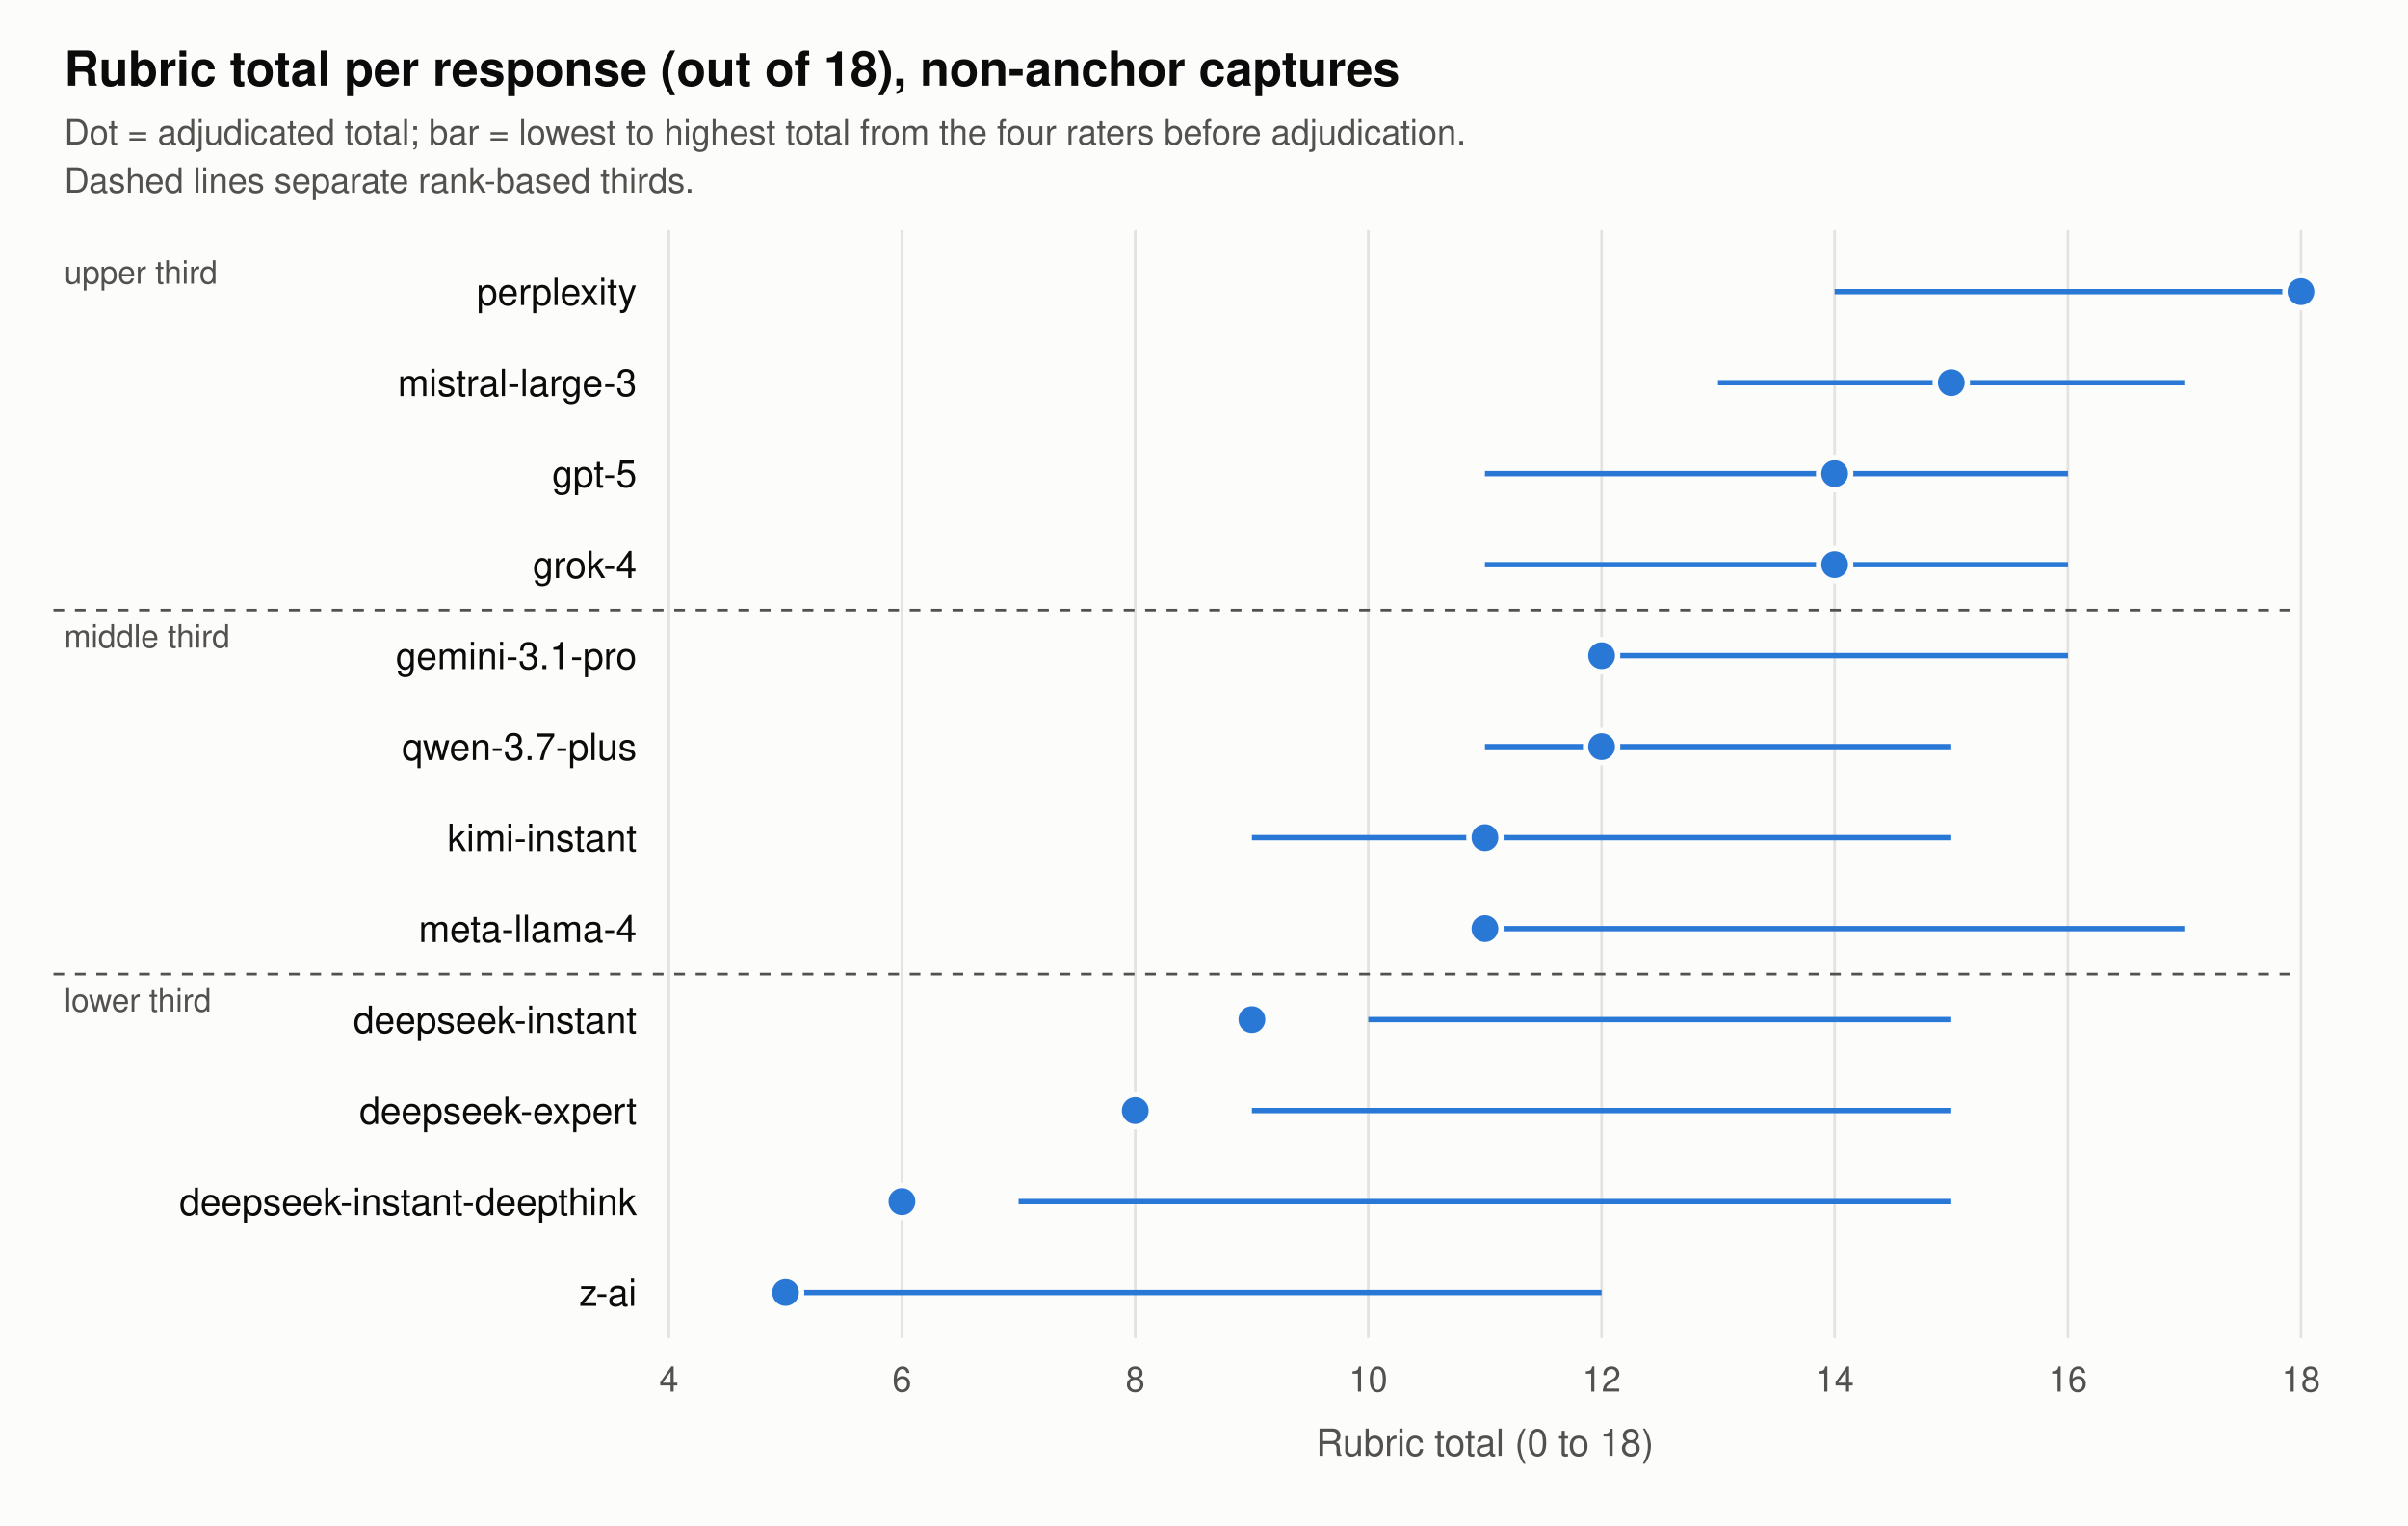
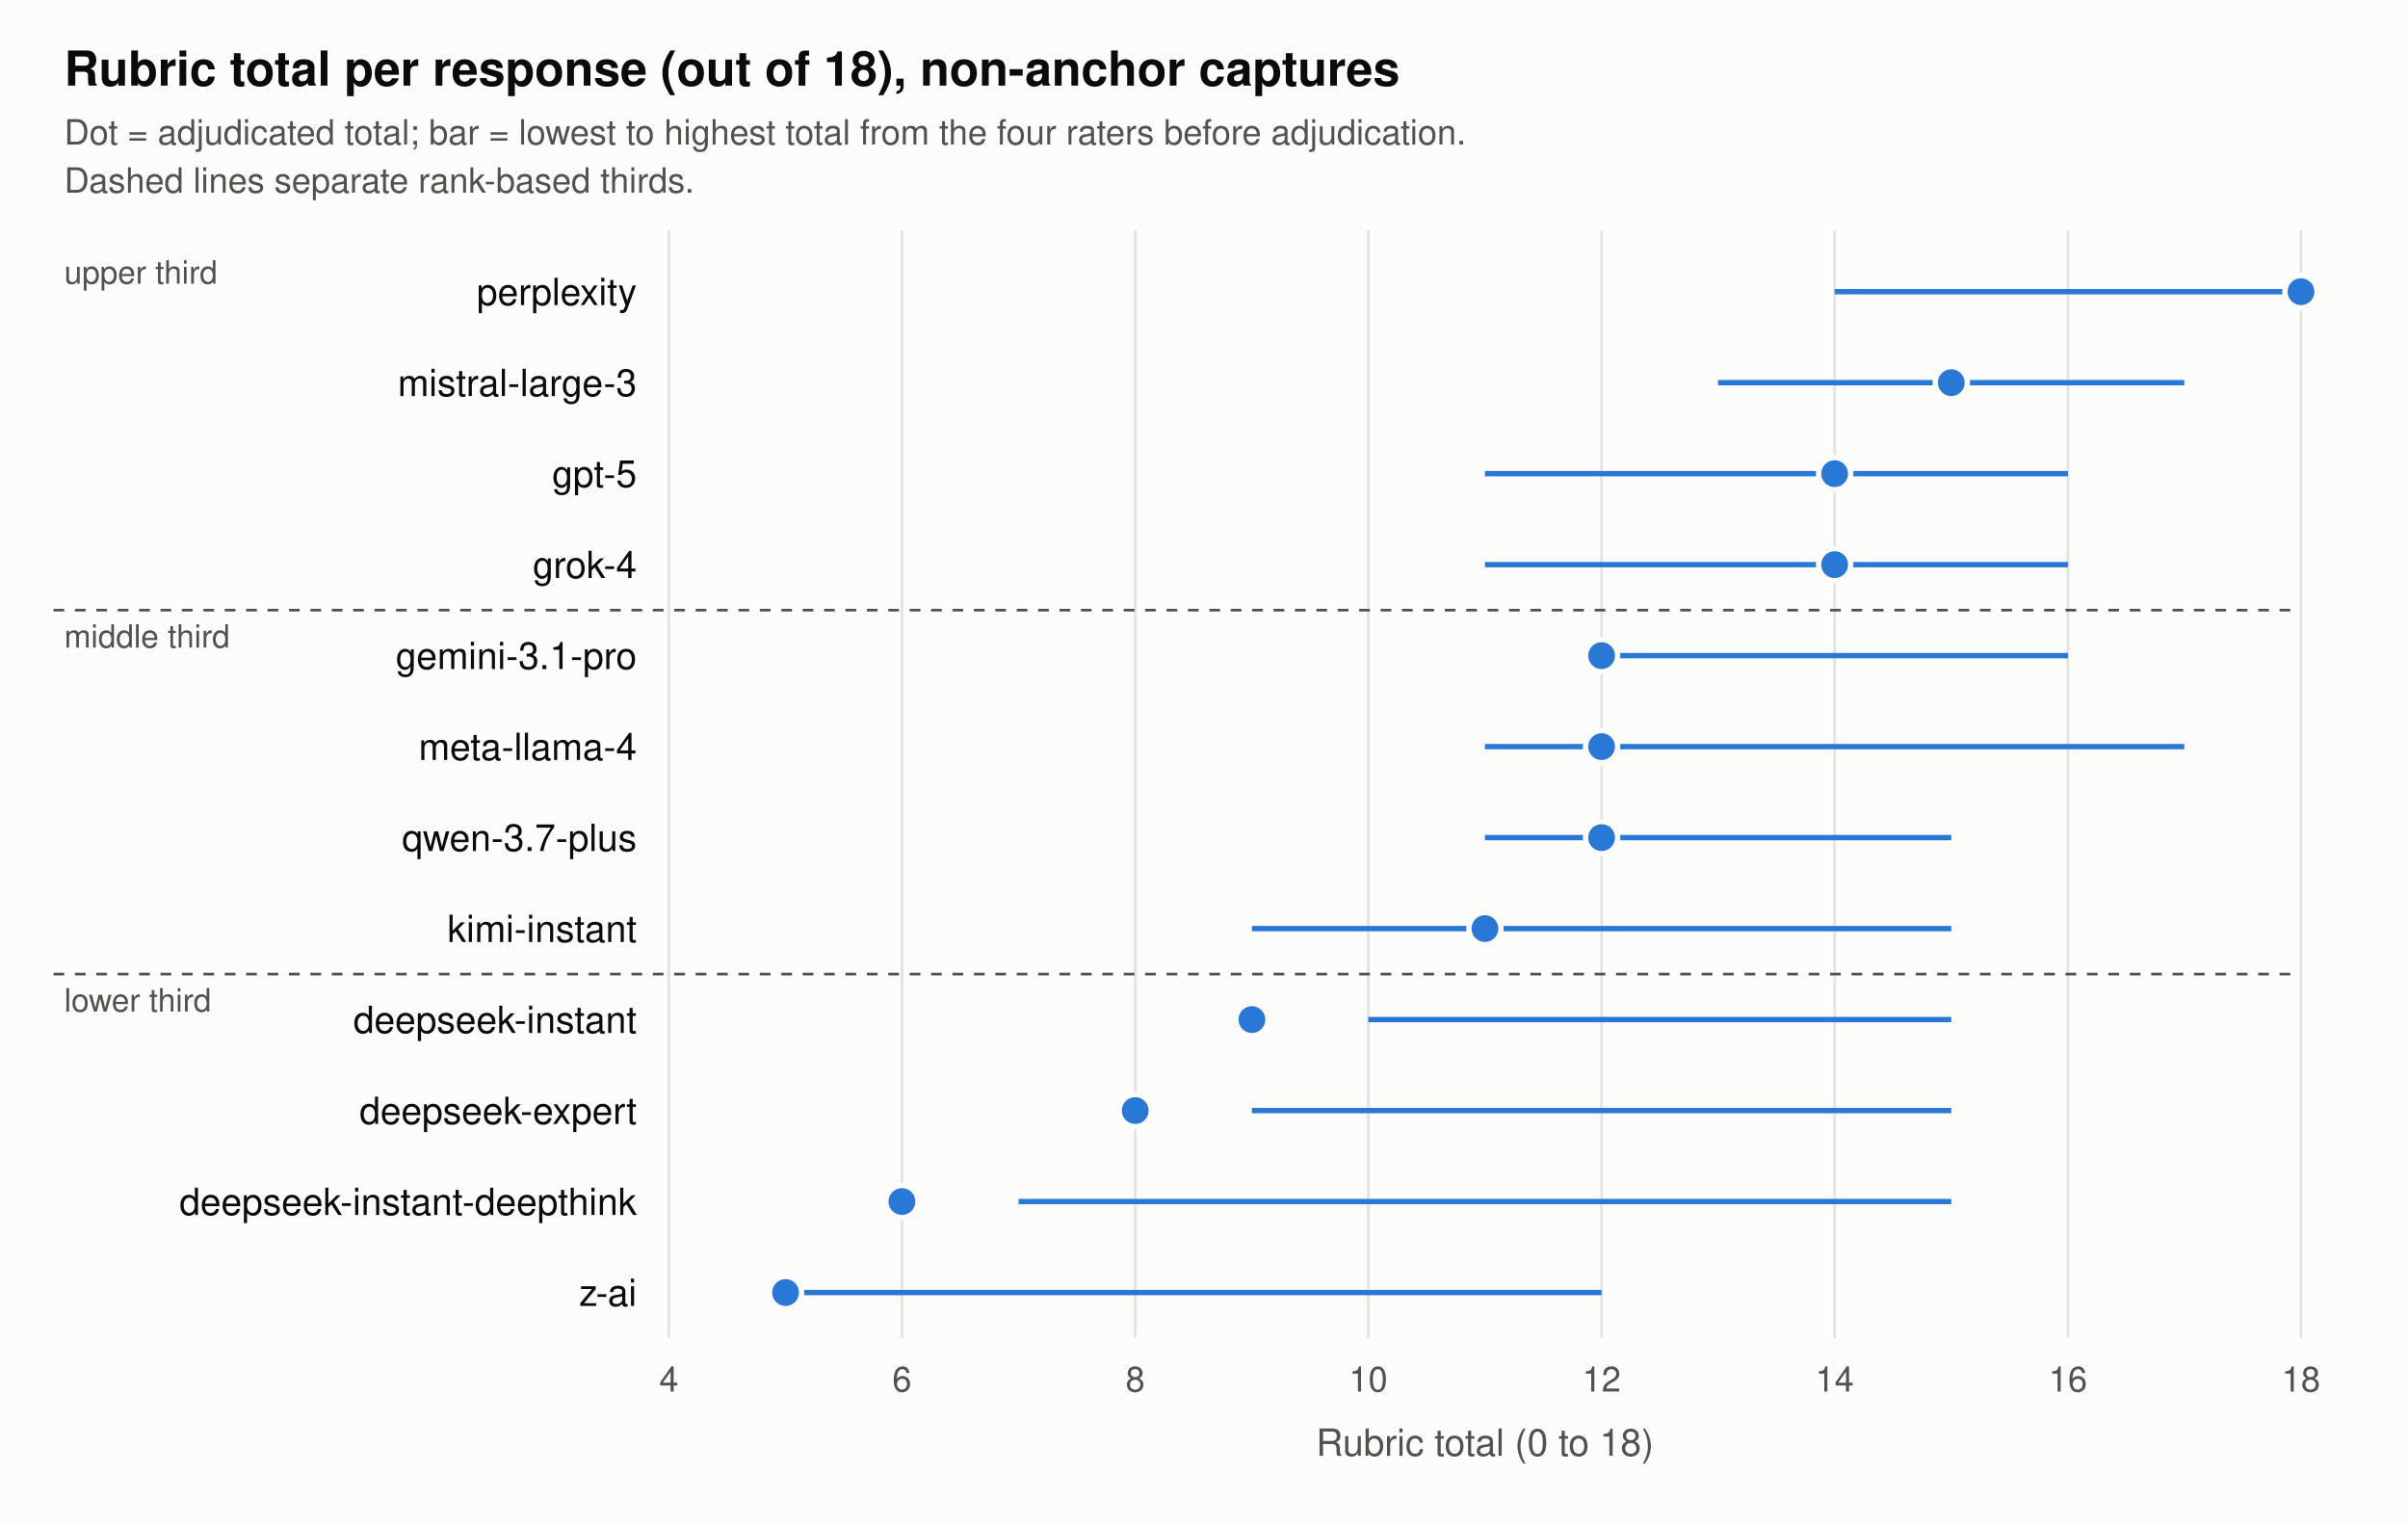
<svg xmlns="http://www.w3.org/2000/svg" width="900" height="570" viewBox="0 0 900 570" font-family="Helvetica, Arial, sans-serif">
  <rect width="900" height="570" fill="#fcfcfb" />
  <text x="24.0" y="32.0" font-size="18" fill="#0b0b0b" text-anchor="start" font-weight="bold">Rubric total per response (out of 18), non-anchor captures</text>
  <text x="24.0" y="54.0" font-size="13" fill="#52514e" text-anchor="start" font-weight="normal">Dot = adjudicated total; bar = lowest to highest total from the four raters before adjudication.</text>
  <text x="24.0" y="72.0" font-size="13" fill="#52514e" text-anchor="start" font-weight="normal">Dashed lines separate rank-based thirds.</text>
  <line x1="250.0" y1="86.0" x2="250.0" y2="500.0" stroke="#e4e3df" stroke-width="1" />
  <text x="250.0" y="520.0" font-size="13" fill="#52514e" text-anchor="middle" font-weight="normal">4</text>
  <line x1="337.1" y1="86.0" x2="337.1" y2="500.0" stroke="#e4e3df" stroke-width="1" />
  <text x="337.1" y="520.0" font-size="13" fill="#52514e" text-anchor="middle" font-weight="normal">6</text>
  <line x1="424.3" y1="86.0" x2="424.3" y2="500.0" stroke="#e4e3df" stroke-width="1" />
  <text x="424.3" y="520.0" font-size="13" fill="#52514e" text-anchor="middle" font-weight="normal">8</text>
  <line x1="511.4" y1="86.0" x2="511.4" y2="500.0" stroke="#e4e3df" stroke-width="1" />
  <text x="511.4" y="520.0" font-size="13" fill="#52514e" text-anchor="middle" font-weight="normal">10</text>
  <line x1="598.6" y1="86.0" x2="598.6" y2="500.0" stroke="#e4e3df" stroke-width="1" />
  <text x="598.6" y="520.0" font-size="13" fill="#52514e" text-anchor="middle" font-weight="normal">12</text>
  <line x1="685.7" y1="86.0" x2="685.7" y2="500.0" stroke="#e4e3df" stroke-width="1" />
  <text x="685.7" y="520.0" font-size="13" fill="#52514e" text-anchor="middle" font-weight="normal">14</text>
  <line x1="772.9" y1="86.0" x2="772.9" y2="500.0" stroke="#e4e3df" stroke-width="1" />
  <text x="772.9" y="520.0" font-size="13" fill="#52514e" text-anchor="middle" font-weight="normal">16</text>
  <line x1="860.0" y1="86.0" x2="860.0" y2="500.0" stroke="#e4e3df" stroke-width="1" />
  <text x="860.0" y="520.0" font-size="13" fill="#52514e" text-anchor="middle" font-weight="normal">18</text>
  <text x="555.0" y="544.0" font-size="14" fill="#52514e" text-anchor="middle" font-weight="normal">Rubric total (0 to 18)</text>
  <text x="24.0" y="106.0" font-size="12" fill="#52514e" text-anchor="start" font-weight="normal">upper third</text>
  <text x="238.0" y="114.0" font-size="14" fill="#0b0b0b" text-anchor="end" font-weight="normal">perplexity</text>
  <line x1="685.7" y1="109.0" x2="860.0" y2="109.0" stroke="#2a78d6" stroke-width="2" />
  <circle cx="860.0" cy="109.0" r="6" fill="#2a78d6" stroke="#fcfcfb" stroke-width="2" />
  <text x="238.0" y="148.0" font-size="14" fill="#0b0b0b" text-anchor="end" font-weight="normal">mistral-large-3</text>
  <line x1="642.1" y1="143.0" x2="816.4" y2="143.0" stroke="#2a78d6" stroke-width="2" />
  <circle cx="729.3" cy="143.0" r="6" fill="#2a78d6" stroke="#fcfcfb" stroke-width="2" />
  <text x="238.0" y="182.0" font-size="14" fill="#0b0b0b" text-anchor="end" font-weight="normal">gpt-5</text>
  <line x1="555.0" y1="177.0" x2="772.9" y2="177.0" stroke="#2a78d6" stroke-width="2" />
  <circle cx="685.7" cy="177.0" r="6" fill="#2a78d6" stroke="#fcfcfb" stroke-width="2" />
  <text x="238.0" y="216.0" font-size="14" fill="#0b0b0b" text-anchor="end" font-weight="normal">grok-4</text>
  <line x1="555.0" y1="211.0" x2="772.9" y2="211.0" stroke="#2a78d6" stroke-width="2" />
  <circle cx="685.7" cy="211.0" r="6" fill="#2a78d6" stroke="#fcfcfb" stroke-width="2" />
  <line x1="20.0" y1="228.0" x2="860.0" y2="228.0" stroke="#52514e" stroke-width="1" stroke-dasharray="4 4" />
  <text x="24.0" y="242.0" font-size="12" fill="#52514e" text-anchor="start" font-weight="normal">middle third</text>
  <text x="238.0" y="250.0" font-size="14" fill="#0b0b0b" text-anchor="end" font-weight="normal">gemini-3.1-pro</text>
  <line x1="598.6" y1="245.0" x2="772.9" y2="245.0" stroke="#2a78d6" stroke-width="2" />
  <circle cx="598.6" cy="245.0" r="6" fill="#2a78d6" stroke="#fcfcfb" stroke-width="2" />
-   <text x="238.0" y="284.0" font-size="14" fill="#0b0b0b" text-anchor="end" font-weight="normal">qwen-3.7-plus</text>
-   <line x1="555.0" y1="279.0" x2="729.3" y2="279.0" stroke="#2a78d6" stroke-width="2" />
+   <text x="238.0" y="284.0" font-size="14" fill="#0b0b0b" text-anchor="end" font-weight="normal">meta-llama-4</text>
+   <line x1="555.0" y1="279.0" x2="816.4" y2="279.0" stroke="#2a78d6" stroke-width="2" />
  <circle cx="598.6" cy="279.0" r="6" fill="#2a78d6" stroke="#fcfcfb" stroke-width="2" />
-   <text x="238.0" y="318.0" font-size="14" fill="#0b0b0b" text-anchor="end" font-weight="normal">kimi-instant</text>
-   <line x1="467.9" y1="313.0" x2="729.3" y2="313.0" stroke="#2a78d6" stroke-width="2" />
-   <circle cx="555.0" cy="313.0" r="6" fill="#2a78d6" stroke="#fcfcfb" stroke-width="2" />
-   <text x="238.0" y="352.0" font-size="14" fill="#0b0b0b" text-anchor="end" font-weight="normal">meta-llama-4</text>
-   <line x1="555.0" y1="347.0" x2="816.4" y2="347.0" stroke="#2a78d6" stroke-width="2" />
+   <text x="238.0" y="318.0" font-size="14" fill="#0b0b0b" text-anchor="end" font-weight="normal">qwen-3.7-plus</text>
+   <line x1="555.0" y1="313.0" x2="729.3" y2="313.0" stroke="#2a78d6" stroke-width="2" />
+   <circle cx="598.6" cy="313.0" r="6" fill="#2a78d6" stroke="#fcfcfb" stroke-width="2" />
+   <text x="238.0" y="352.0" font-size="14" fill="#0b0b0b" text-anchor="end" font-weight="normal">kimi-instant</text>
+   <line x1="467.9" y1="347.0" x2="729.3" y2="347.0" stroke="#2a78d6" stroke-width="2" />
  <circle cx="555.0" cy="347.0" r="6" fill="#2a78d6" stroke="#fcfcfb" stroke-width="2" />
  <line x1="20.0" y1="364.0" x2="860.0" y2="364.0" stroke="#52514e" stroke-width="1" stroke-dasharray="4 4" />
  <text x="24.0" y="378.0" font-size="12" fill="#52514e" text-anchor="start" font-weight="normal">lower third</text>
  <text x="238.0" y="386.0" font-size="14" fill="#0b0b0b" text-anchor="end" font-weight="normal">deepseek-instant</text>
  <line x1="511.4" y1="381.0" x2="729.3" y2="381.0" stroke="#2a78d6" stroke-width="2" />
  <circle cx="467.9" cy="381.0" r="6" fill="#2a78d6" stroke="#fcfcfb" stroke-width="2" />
  <text x="238.0" y="420.0" font-size="14" fill="#0b0b0b" text-anchor="end" font-weight="normal">deepseek-expert</text>
  <line x1="467.9" y1="415.0" x2="729.3" y2="415.0" stroke="#2a78d6" stroke-width="2" />
  <circle cx="424.3" cy="415.0" r="6" fill="#2a78d6" stroke="#fcfcfb" stroke-width="2" />
  <text x="238.0" y="454.0" font-size="14" fill="#0b0b0b" text-anchor="end" font-weight="normal">deepseek-instant-deepthink</text>
  <line x1="380.7" y1="449.0" x2="729.3" y2="449.0" stroke="#2a78d6" stroke-width="2" />
  <circle cx="337.1" cy="449.0" r="6" fill="#2a78d6" stroke="#fcfcfb" stroke-width="2" />
  <text x="238.0" y="488.0" font-size="14" fill="#0b0b0b" text-anchor="end" font-weight="normal">z-ai</text>
  <line x1="293.6" y1="483.0" x2="598.6" y2="483.0" stroke="#2a78d6" stroke-width="2" />
  <circle cx="293.6" cy="483.0" r="6" fill="#2a78d6" stroke="#fcfcfb" stroke-width="2" />
</svg>
